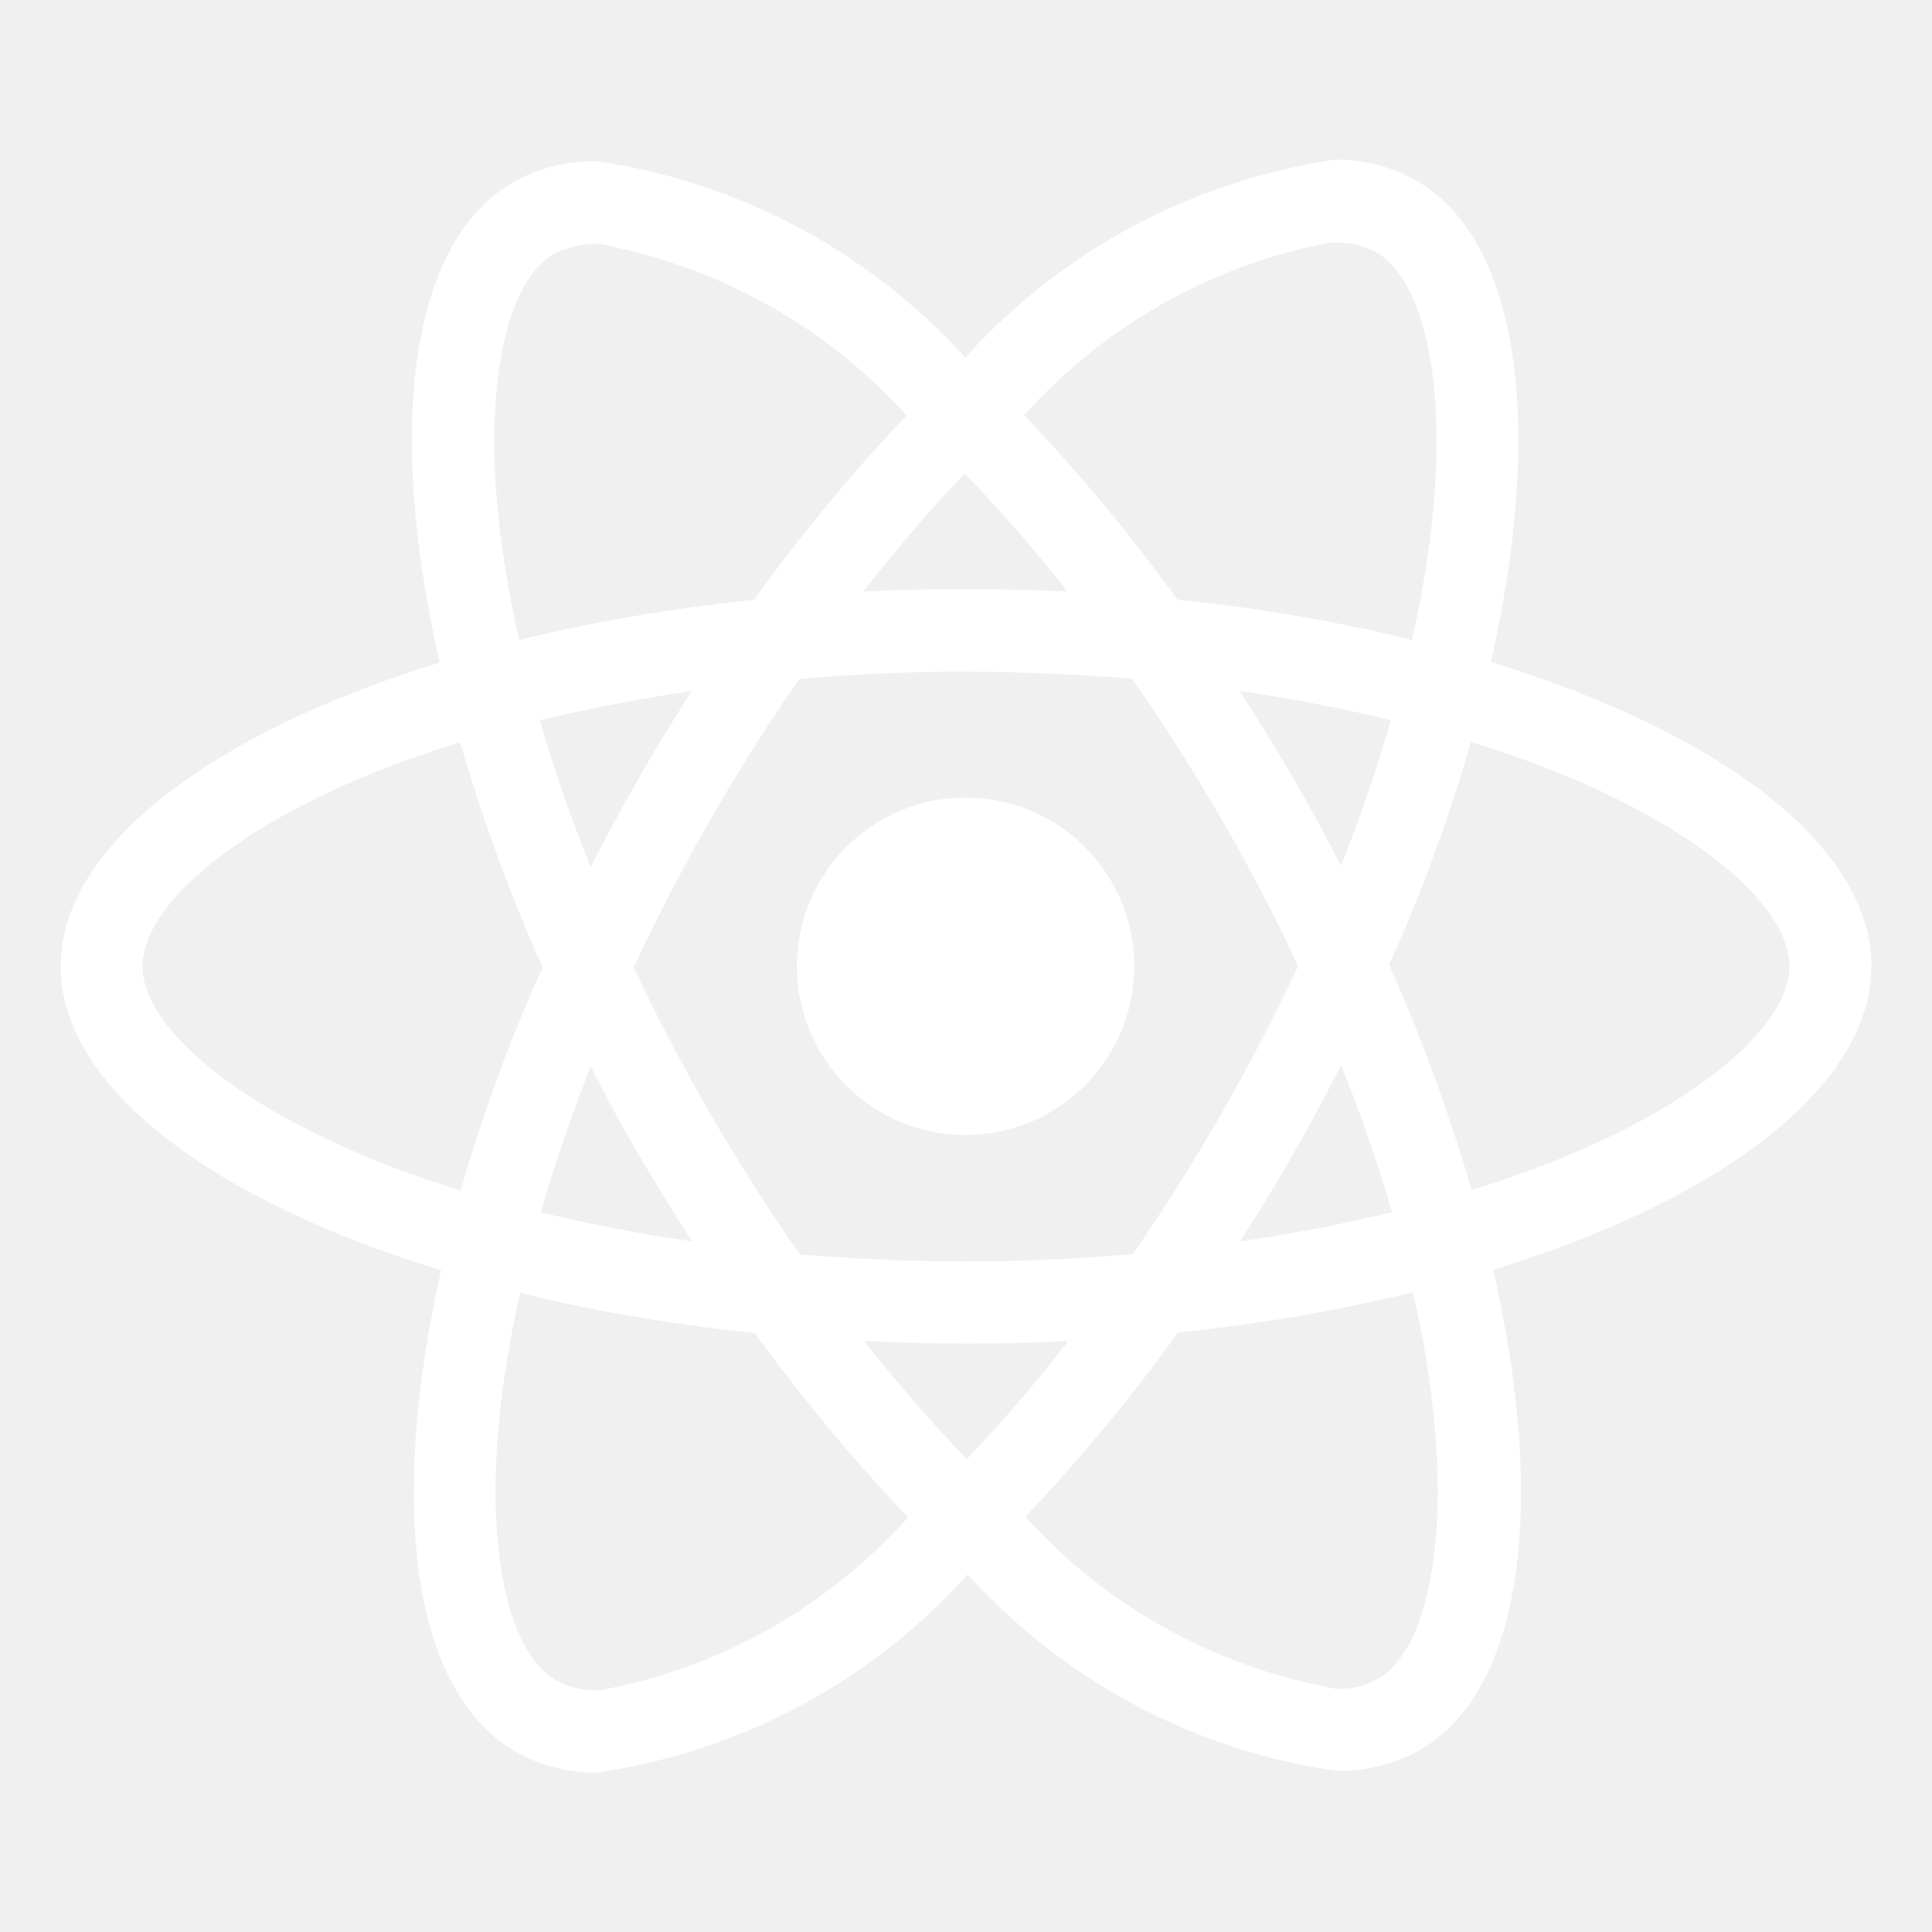
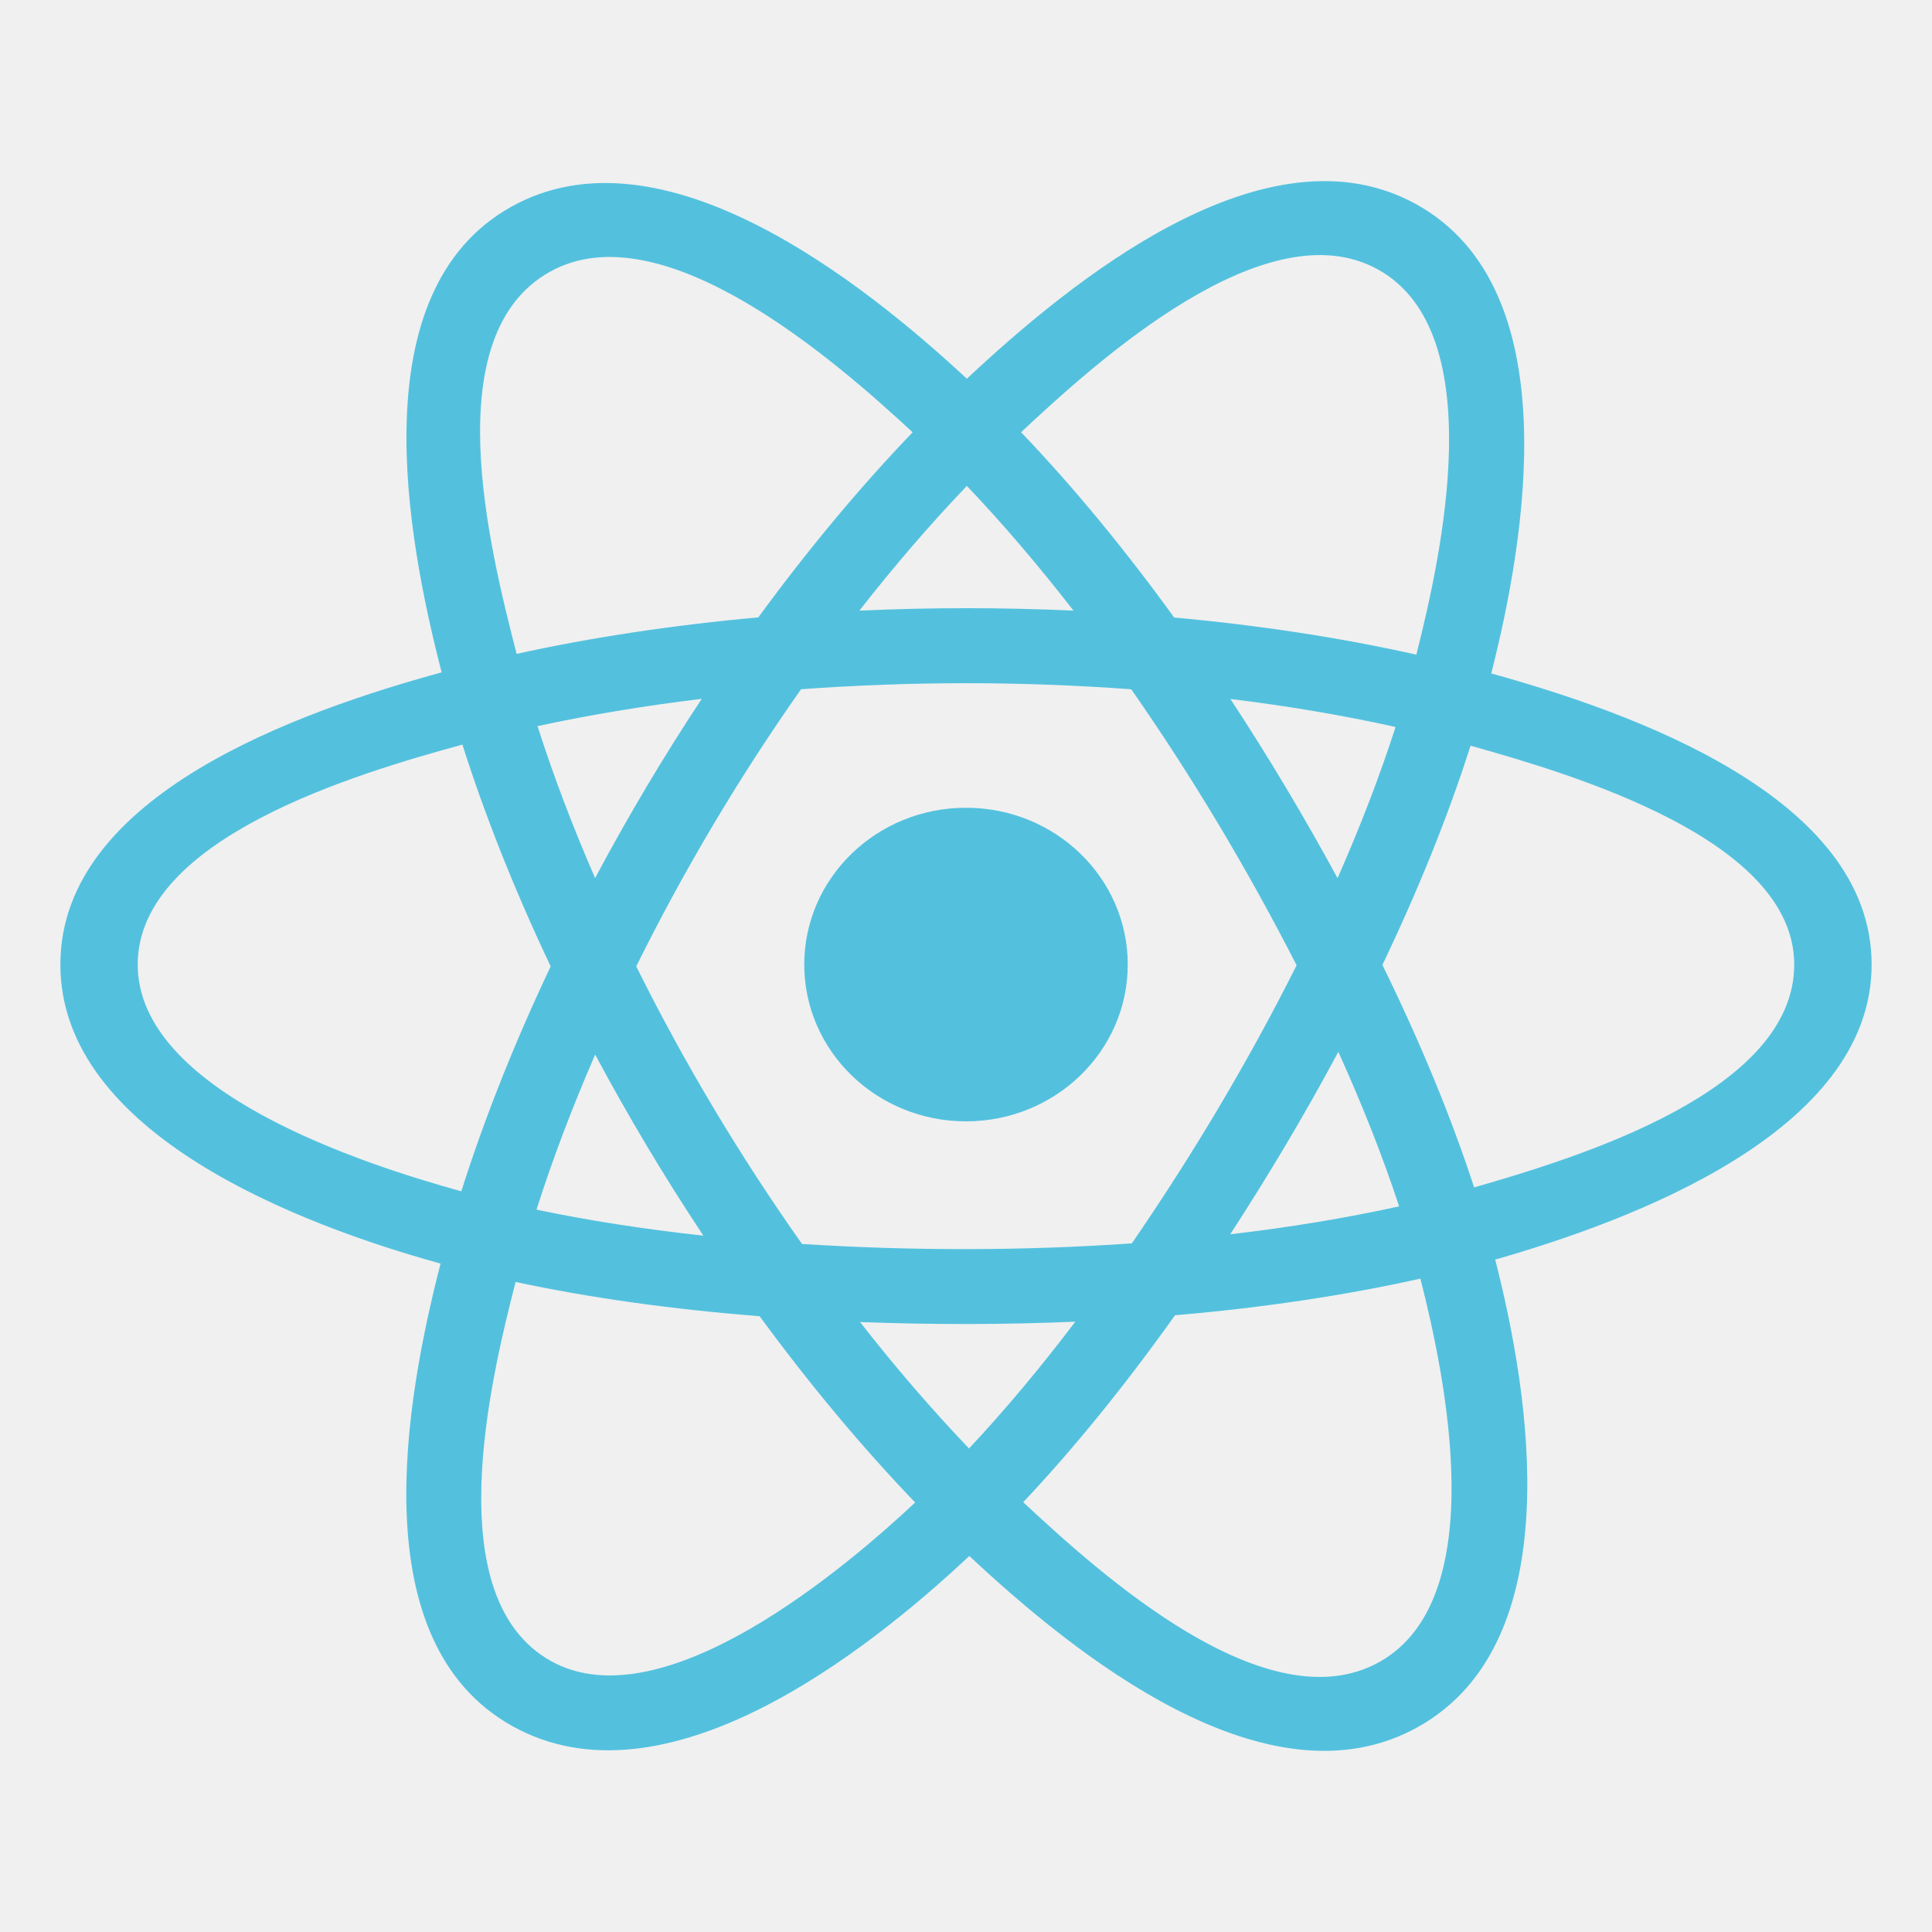
- <svg xmlns="http://www.w3.org/2000/svg" fill="white" width="800px" height="800px" viewBox="0 0 32 32" version="1.1">
-   <path d="M14.313 22.211c0.55 0.025 1.112 0.043 1.681 0.043 0.575 0 1.143-0.012 1.7-0.043-0.557 0.72-1.107 1.357-1.689 1.964l0.008-0.008c-0.579-0.6-1.135-1.238-1.659-1.902l-0.041-0.054zM8.615 21.411c1.083 0.275 2.404 0.509 3.752 0.653l0.131 0.011c0.825 1.133 1.659 2.13 2.554 3.068l-0.011-0.012c-1.311 1.463-3.080 2.491-5.081 2.86l-0.055 0.008c-0.004 0-0.008 0-0.012 0-0.248 0-0.482-0.061-0.687-0.169l0.008 0.004c-0.832-0.475-1.193-2.292-0.912-4.627 0.067-0.575 0.177-1.18 0.312-1.797zM23.398 21.398c0.118 0.474 0.229 1.078 0.308 1.692l0.009 0.086c0.287 2.334-0.067 4.149-0.892 4.634-0.184 0.102-0.404 0.162-0.638 0.162-0.023 0-0.046-0.001-0.069-0.002l0.003 0c-2.053-0.375-3.821-1.396-5.129-2.841l-0.007-0.008c0.879-0.923 1.707-1.918 2.466-2.965l0.058-0.084c1.476-0.154 2.799-0.392 4.088-0.717l-0.197 0.042zM9.784 17.666c0.25 0.49 0.512 0.978 0.8 1.468q0.431 0.731 0.881 1.428c-0.868-0.127-1.706-0.287-2.507-0.482 0.225-0.787 0.507-1.602 0.825-2.416zM22.212 17.641c0.331 0.821 0.612 1.64 0.845 2.434-0.8 0.196-1.645 0.362-2.519 0.487 0.3-0.469 0.6-0.952 0.881-1.447 0.281-0.487 0.544-0.985 0.795-1.475zM7.619 12.292c0.436 1.478 0.904 2.714 1.449 3.906l-0.075-0.182c-0.466 1.005-0.927 2.234-1.305 3.499l-0.052 0.205c-0.706-0.217-1.274-0.43-1.827-0.669l0.115 0.044c-2.164-0.921-3.564-2.132-3.564-3.092s1.4-2.177 3.564-3.094c0.525-0.225 1.1-0.428 1.694-0.617zM24.358 12.287c0.605 0.187 1.18 0.396 1.718 0.622 2.164 0.925 3.564 2.134 3.564 3.094-0.006 0.96-1.406 2.174-3.57 3.093-0.525 0.225-1.1 0.427-1.693 0.616-0.44-1.483-0.908-2.718-1.451-3.912l0.076 0.188c0.464-1.004 0.926-2.233 1.303-3.498l0.053-0.206zM20.53 11.444c0.869 0.129 1.706 0.287 2.507 0.484-0.225 0.79-0.506 1.602-0.825 2.416-0.25-0.487-0.512-0.978-0.8-1.467-0.281-0.49-0.581-0.967-0.881-1.432zM11.458 11.444c-0.3 0.471-0.6 0.953-0.88 1.45-0.281 0.487-0.544 0.977-0.794 1.467-0.331-0.82-0.612-1.637-0.845-2.433 0.8-0.187 1.643-0.354 2.518-0.482zM16 11.126c0.925 0 1.846 0.042 2.752 0.116q0.761 1.091 1.478 2.324 0.697 1.2 1.272 2.432c-0.385 0.819-0.807 1.637-1.266 2.437-0.475 0.825-0.966 1.61-1.475 2.337-0.91 0.079-1.832 0.122-2.762 0.122-0.925 0-1.846-0.044-2.752-0.116-0.507-0.727-1.002-1.505-1.478-2.324q-0.697-1.2-1.272-2.432c0.379-0.821 0.807-1.641 1.266-2.442 0.475-0.825 0.966-1.607 1.475-2.334 0.91-0.080 1.832-0.122 2.762-0.122zM15.981 7.845c0.58 0.6 1.136 1.237 1.659 1.901l0.040 0.053c-0.55-0.025-1.112-0.042-1.681-0.042-0.575 0-1.143 0.012-1.7 0.042 0.556-0.72 1.106-1.357 1.689-1.964l-0.008 0.008zM9.88 4.033c2.053 0.376 3.82 1.397 5.129 2.841l0.007 0.008c-0.879 0.924-1.707 1.919-2.466 2.968l-0.058 0.084c-1.475 0.153-2.798 0.389-4.086 0.714l0.196-0.042c-0.14-0.612-0.244-1.205-0.317-1.774-0.287-2.334 0.067-4.149 0.892-4.632 0.206-0.097 0.447-0.157 0.701-0.165l0.003-0zM22.090 4.008v0.008c0.013-0 0.028-0.001 0.044-0.001 0.239 0 0.464 0.059 0.662 0.163l-0.008-0.004c0.832 0.477 1.193 2.293 0.912 4.629-0.067 0.575-0.177 1.181-0.312 1.799-1.085-0.278-2.406-0.513-3.754-0.656l-0.128-0.011c-0.826-1.134-1.66-2.131-2.555-3.070l0.012 0.012c1.311-1.46 3.077-2.488 5.074-2.859l0.056-0.009zM22.096 2.646c-2.442 0.371-4.556 1.557-6.1 3.268l-0.008 0.009c-1.555-1.71-3.669-2.888-6.051-3.245l-0.056-0.007c-0.013-0-0.029-0-0.045-0-0.491 0-0.952 0.129-1.351 0.355l0.014-0.007c-1.718 0.991-2.103 4.079-1.216 7.954-3.804 1.175-6.278 3.053-6.278 5.032 0 1.987 2.487 3.87 6.302 5.036-0.88 3.89-0.487 6.983 1.235 7.973 0.378 0.217 0.832 0.344 1.315 0.344 0.022 0 0.044-0 0.065-0.001l-0.003 0c2.442-0.371 4.556-1.558 6.1-3.27l0.008-0.009c1.555 1.711 3.669 2.889 6.051 3.246l0.056 0.007c0.015 0 0.034 0 0.052 0 0.488 0 0.947-0.128 1.344-0.351l-0.014 0.007c1.717-0.99 2.103-4.078 1.216-7.954 3.79-1.165 6.264-3.047 6.264-5.029 0-1.987-2.487-3.87-6.302-5.039 0.88-3.886 0.487-6.982-1.235-7.973-0.382-0.219-0.84-0.348-1.328-0.348-0.013 0-0.026 0-0.039 0l0.002-0zM18.787 16.005c0 1.543-1.251 2.794-2.794 2.794s-2.794-1.251-2.794-2.794c0-1.543 1.251-2.794 2.794-2.794 0.772 0 1.47 0.313 1.976 0.818v0c0.506 0.506 0.818 1.204 0.818 1.976 0 0 0 0 0 0v0z" />
+ <svg xmlns="http://www.w3.org/2000/svg" width="800px" height="800px" viewBox="0 0 32 32" fill="none">
+   <path d="M18.679 15.976C18.679 14.541 17.48 13.379 16 13.379C14.521 13.379 13.321 14.541 13.321 15.976C13.321 17.41 14.521 18.573 16 18.573C17.48 18.573 18.679 17.41 18.679 15.976Z" fill="#53C1DE" />
+   <path fill-rule="evenodd" clip-rule="evenodd" d="M24.7 11.154C25.266 8.925 25.977 4.791 23.47 3.39C20.975 1.995 17.728 4.668 16.014 6.273C14.304 4.684 10.966 2.022 8.462 3.428C5.968 4.828 6.737 8.893 7.315 11.136C4.988 11.776 1 13.156 1 15.976C1 18.787 4.984 20.289 7.297 20.929C6.717 23.184 5.986 27.191 8.483 28.588C10.997 29.993 14.325 27.395 16.055 25.772C17.781 27.386 20.997 30.002 23.492 28.601C25.996 27.196 25.344 23.118 24.765 20.863C27.007 20.221 31 18.752 31 15.976C31 13.184 26.99 11.792 24.7 11.154ZM24.416 19.667C24.037 18.502 23.524 17.262 22.897 15.982C23.495 14.732 23.988 13.509 24.357 12.351C26.036 12.823 29.718 13.901 29.718 15.976C29.718 18.07 26.185 19.159 24.416 19.667ZM22.85 27.526C20.988 28.571 18.222 26.07 16.948 24.881C17.793 23.984 18.638 22.942 19.462 21.785C20.913 21.66 22.283 21.456 23.526 21.178C23.933 22.773 24.72 26.476 22.85 27.526ZM9.124 27.511C7.261 26.47 8.113 22.895 8.54 21.233C9.768 21.497 11.129 21.686 12.582 21.801C13.412 22.933 14.282 23.974 15.158 24.886C14.075 25.901 10.995 28.557 9.124 27.511ZM2.281 15.976C2.281 13.874 5.942 12.803 7.659 12.333C8.035 13.517 8.527 14.754 9.121 16.006C8.519 17.277 8.02 18.534 7.641 19.732C6.004 19.278 2.281 18.079 2.281 15.976ZM9.104 4.504C10.973 3.454 13.875 6.01 15.116 7.16C14.244 8.068 13.383 9.101 12.56 10.226C11.149 10.353 9.799 10.557 8.557 10.83C8.091 9.021 7.236 5.552 9.104 4.504ZM20.379 11.577C21.337 11.694 22.254 11.85 23.115 12.041C22.856 12.844 22.534 13.684 22.154 14.545C21.604 13.533 21.014 12.542 20.379 11.577ZM16.014 8.048C16.605 8.669 17.197 9.362 17.78 10.114C16.599 10.06 15.415 10.06 14.234 10.114C14.817 9.368 15.414 8.676 16.014 8.048ZM9.857 14.544C9.483 13.686 9.164 12.842 8.903 12.027C9.759 11.842 10.672 11.69 11.623 11.575C10.987 12.537 10.397 13.528 9.857 14.544ZM11.65 20.466C10.668 20.359 9.741 20.215 8.886 20.035C9.15 19.206 9.477 18.343 9.858 17.467C10.406 18.493 11.005 19.494 11.65 20.466ZM16.05 23.991C15.442 23.356 14.836 22.653 14.245 21.897C15.433 21.942 16.623 21.942 17.811 21.891C17.227 22.661 16.637 23.365 16.05 23.991ZM22.167 17.422C22.568 18.308 22.906 19.166 23.174 19.981C22.304 20.173 21.365 20.328 20.376 20.444C21.015 19.461 21.615 18.454 22.167 17.422ZM18.747 20.594C16.93 20.72 15.102 20.719 13.284 20.604C12.251 19.142 11.331 17.603 10.538 16.006C11.328 14.412 12.24 12.876 13.268 11.416C15.088 11.283 16.918 11.282 18.737 11.417C19.756 12.877 20.668 14.409 21.476 15.988C20.677 17.581 19.759 19.12 18.747 20.594ZM22.83 4.467C24.701 5.513 23.868 9.227 23.459 10.843C22.215 10.564 20.863 10.357 19.448 10.228C18.624 9.09 17.77 8.055 16.912 7.159C18.169 5.984 20.978 3.431 22.83 4.467Z" fill="#53C1DE" />
</svg>
